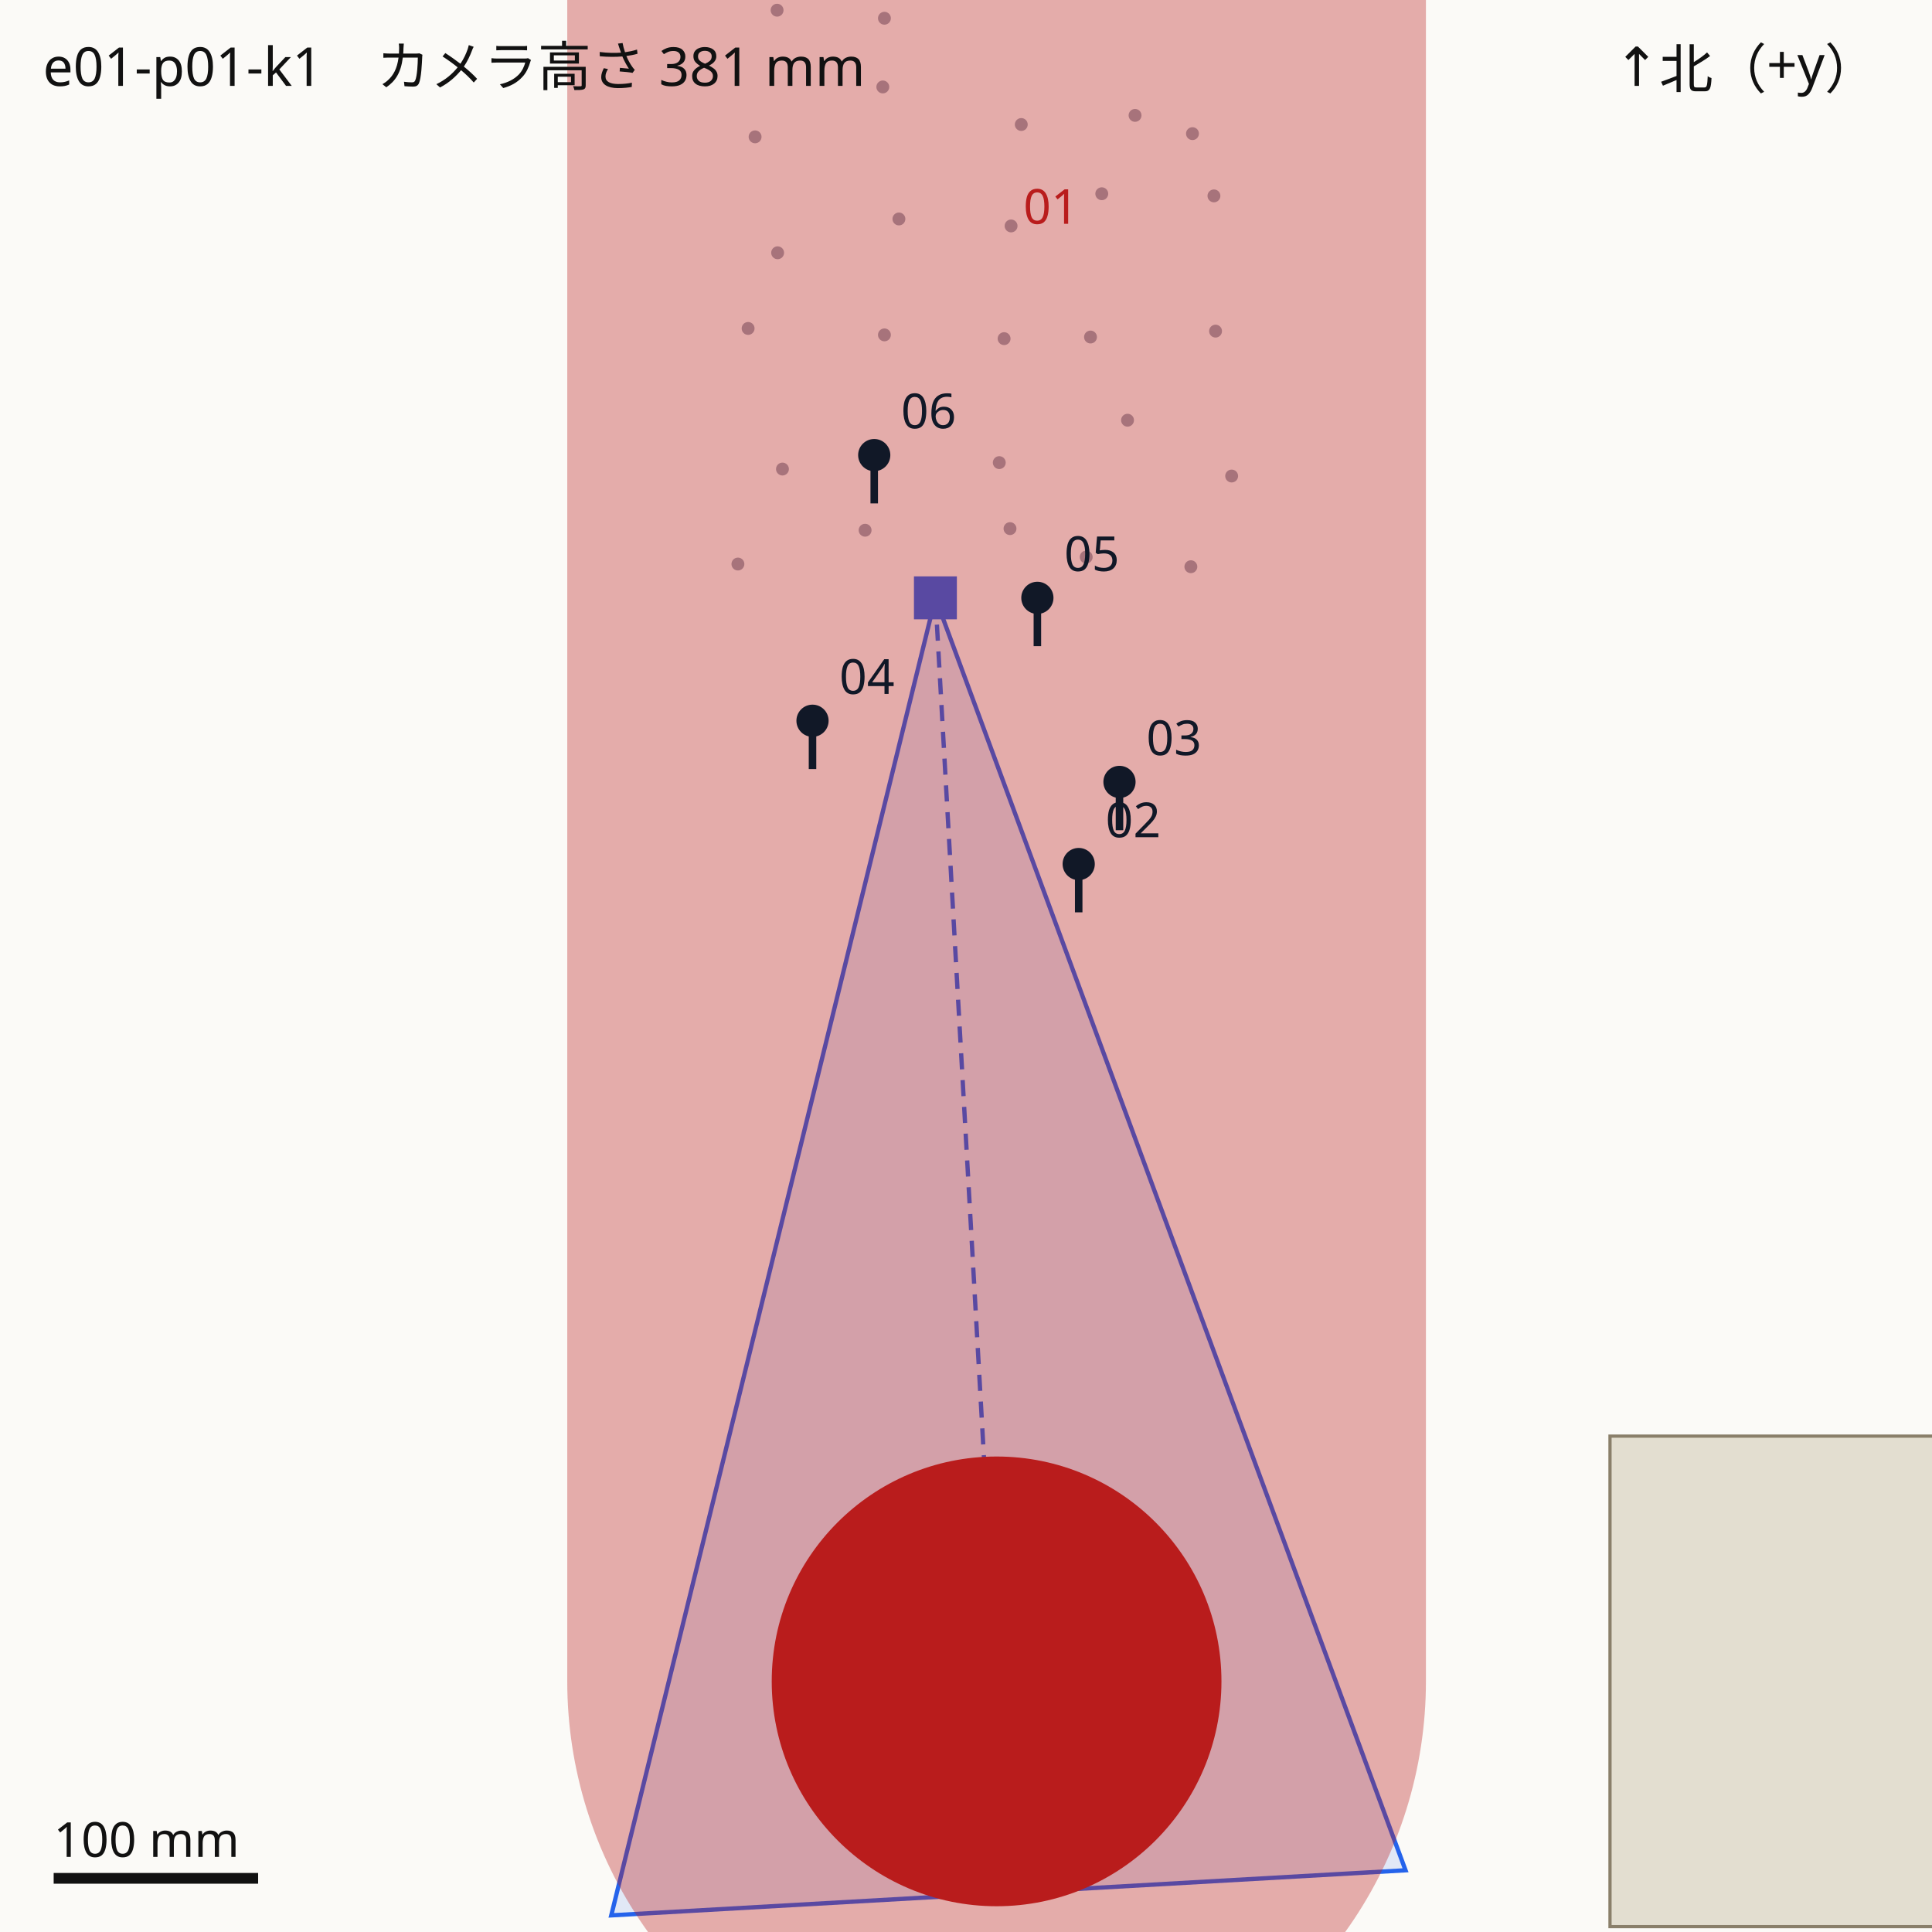
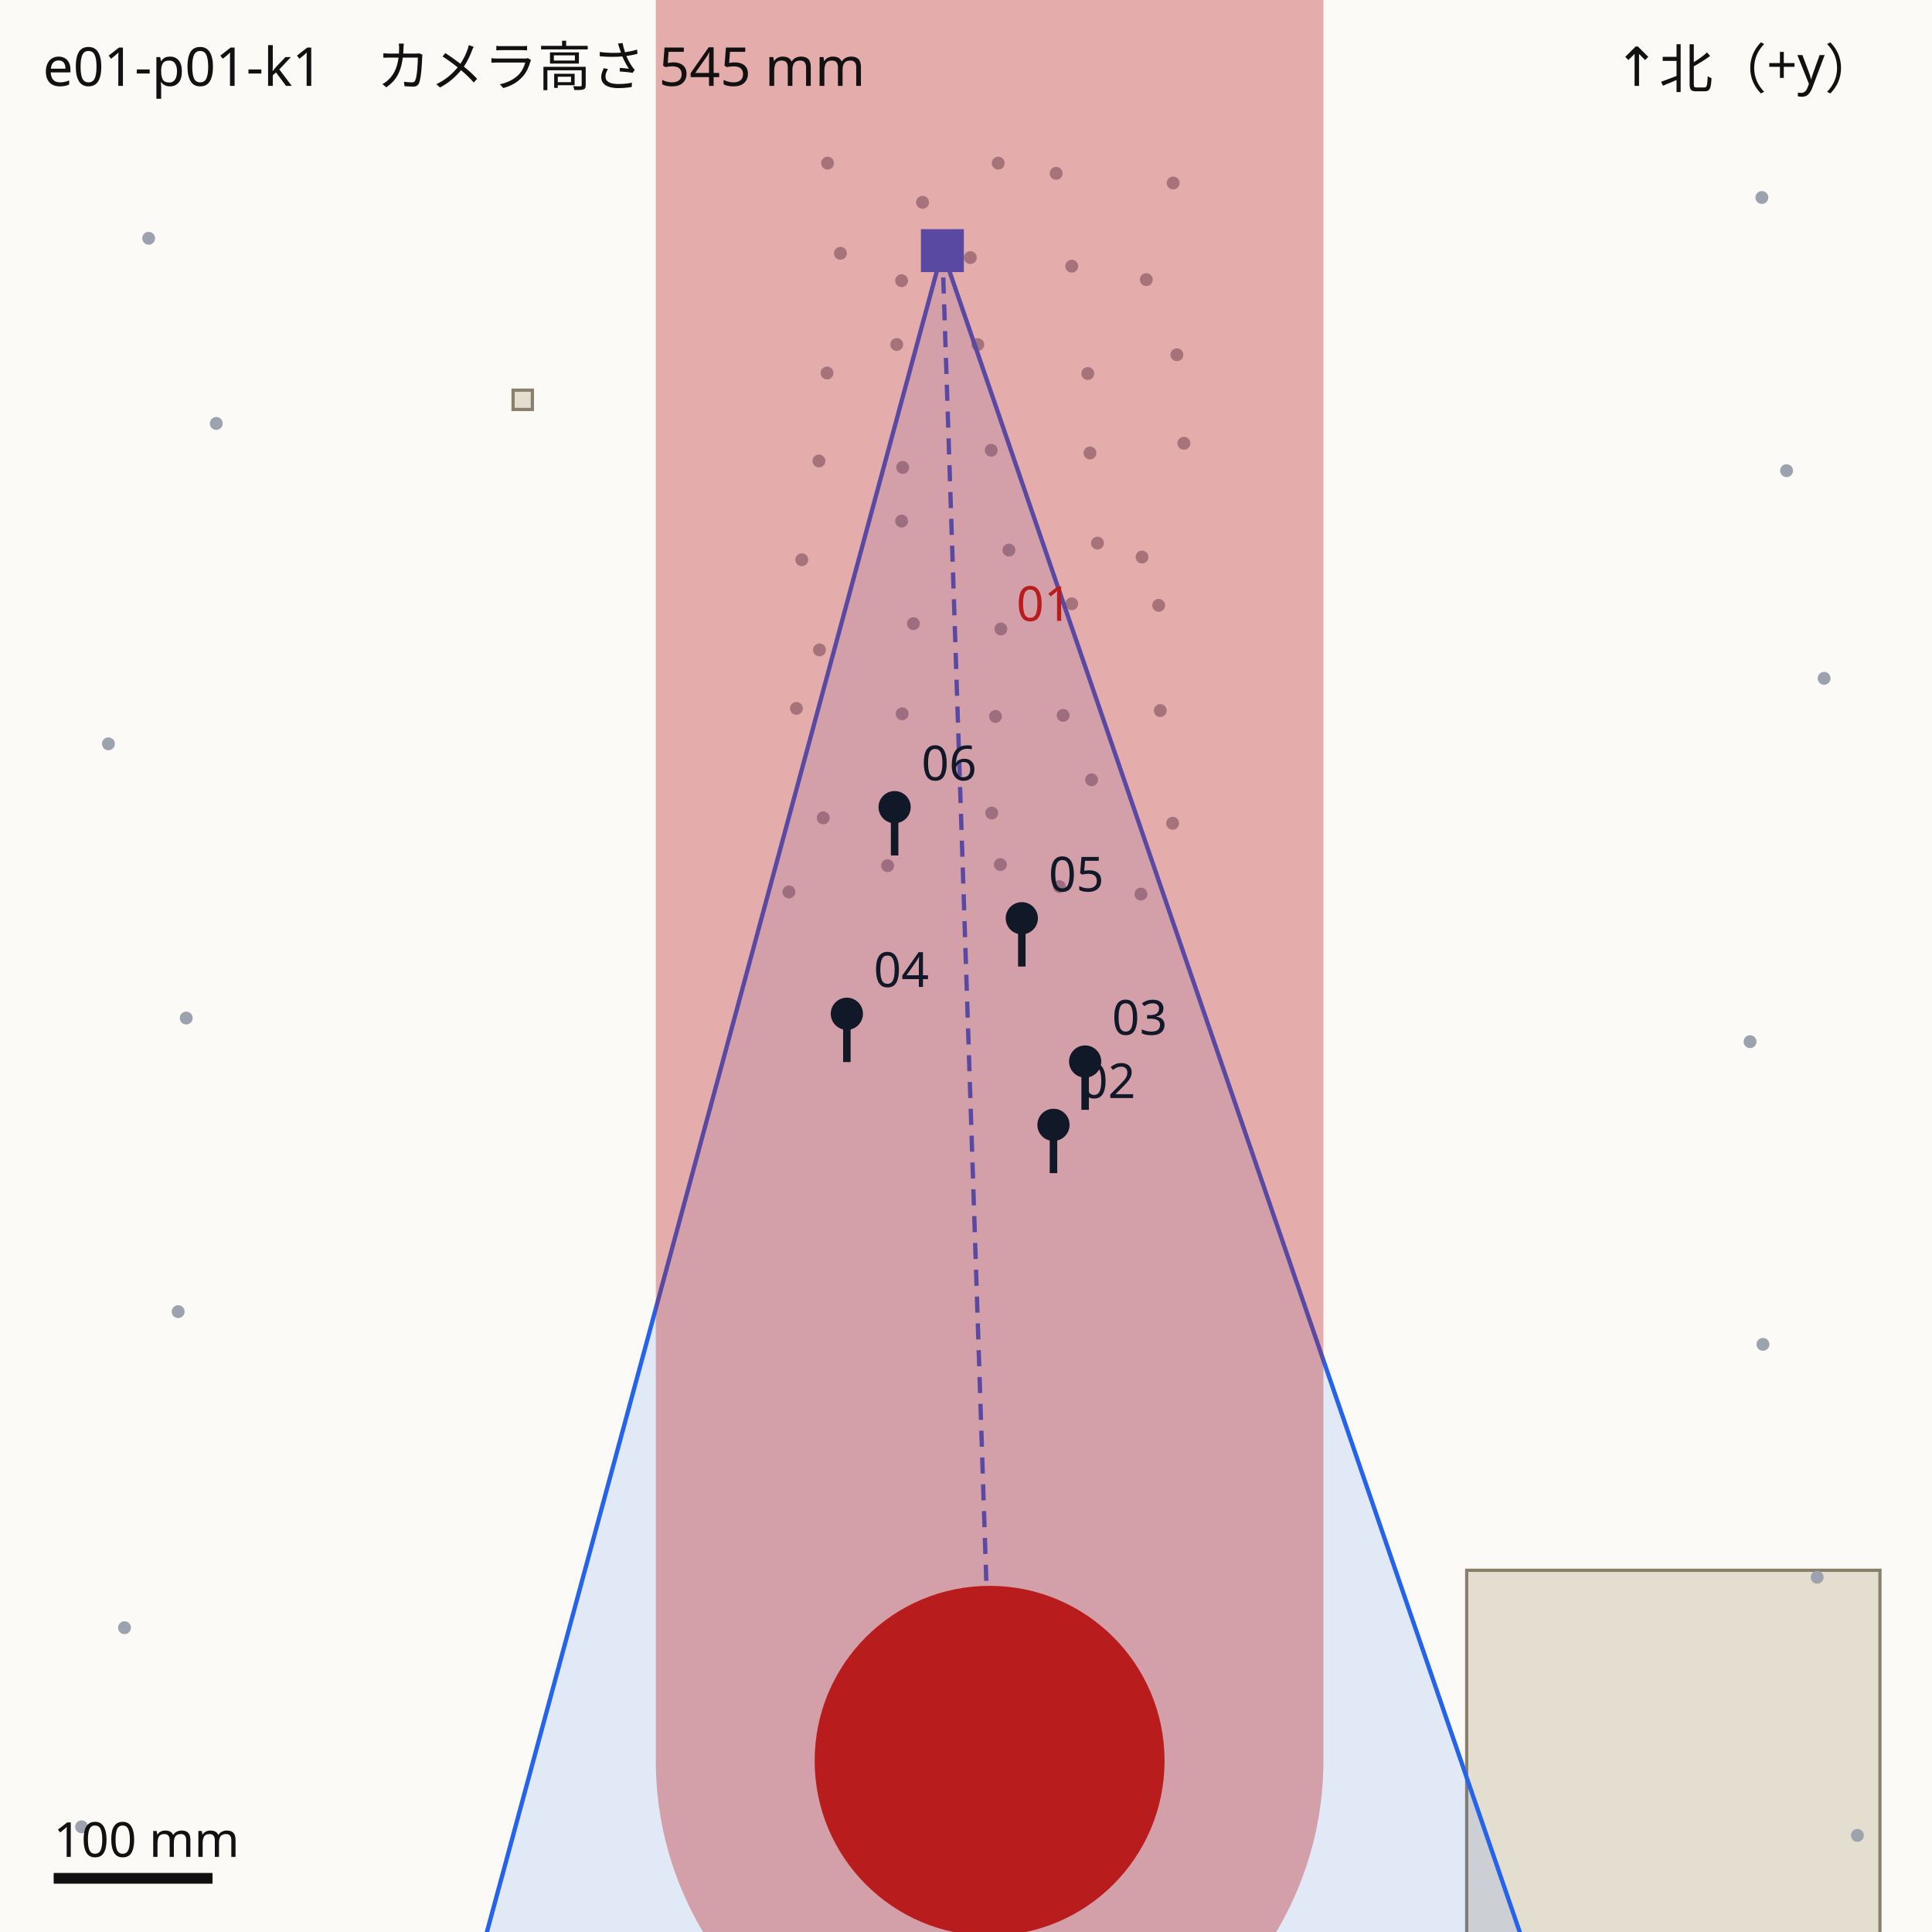
<svg xmlns="http://www.w3.org/2000/svg" viewBox="0 0 360 360" width="360" height="360" font-family="IPAGothic, sans-serif">
  <rect width="360" height="360" fill="#fbfaf7" />
-   <rect x="300.0" y="267.6" width="99.0" height="91.4" fill="#cfc6b0" fill-opacity="0.55" stroke="#8a7f6a" stroke-width="0.6" />
-   <circle cx="137.5" cy="105.1" r="1.2" fill="#9ca3af" />
-   <circle cx="145.8" cy="87.4" r="1.2" fill="#9ca3af" />
-   <circle cx="139.4" cy="61.2" r="1.2" fill="#9ca3af" />
-   <circle cx="144.9" cy="47.1" r="1.2" fill="#9ca3af" />
-   <circle cx="140.7" cy="25.5" r="1.2" fill="#9ca3af" />
-   <circle cx="144.8" cy="1.9" r="1.2" fill="#9ca3af" />
-   <circle cx="161.2" cy="98.8" r="1.2" fill="#9ca3af" />
-   <circle cx="162.2" cy="83.7" r="1.2" fill="#9ca3af" />
-   <circle cx="164.8" cy="62.4" r="1.2" fill="#9ca3af" />
-   <circle cx="167.5" cy="40.8" r="1.2" fill="#9ca3af" />
-   <circle cx="164.5" cy="16.2" r="1.2" fill="#9ca3af" />
-   <circle cx="164.8" cy="3.4" r="1.2" fill="#9ca3af" />
-   <circle cx="188.2" cy="98.5" r="1.2" fill="#9ca3af" />
-   <circle cx="186.2" cy="86.2" r="1.2" fill="#9ca3af" />
-   <circle cx="187.1" cy="63.1" r="1.2" fill="#9ca3af" />
-   <circle cx="188.4" cy="42.1" r="1.2" fill="#9ca3af" />
-   <circle cx="190.3" cy="23.2" r="1.2" fill="#9ca3af" />
-   <circle cx="202.4" cy="103.8" r="1.2" fill="#9ca3af" />
-   <circle cx="210.1" cy="78.3" r="1.2" fill="#9ca3af" />
-   <circle cx="203.2" cy="62.8" r="1.2" fill="#9ca3af" />
-   <circle cx="205.3" cy="36.1" r="1.2" fill="#9ca3af" />
-   <circle cx="211.5" cy="21.5" r="1.2" fill="#9ca3af" />
-   <circle cx="221.9" cy="105.6" r="1.2" fill="#9ca3af" />
-   <circle cx="229.5" cy="88.7" r="1.2" fill="#9ca3af" />
-   <circle cx="226.5" cy="61.7" r="1.2" fill="#9ca3af" />
-   <circle cx="226.2" cy="36.5" r="1.2" fill="#9ca3af" />
-   <circle cx="222.2" cy="24.9" r="1.2" fill="#9ca3af" />
-   <path d="M174.3,111.4 L261.9,348.5 L113.9,356.9 Z" fill="#2563eb" fill-opacity="0.12" stroke="#2563eb" stroke-width="0.8" />
-   <line x1="174.3" y1="111.4" x2="185.7" y2="313.3" stroke="#2563eb" stroke-dasharray="3 2" stroke-width="0.8" />
-   <circle cx="185.7" cy="313.3" r="2.5" fill="none" stroke="#2563eb" />
-   <rect x="170.3" y="107.4" width="8" height="8" fill="#2563eb" />
-   <line x1="185.7" y1="313.3" x2="185.7" y2="-277.1" stroke="#b91c1c" stroke-width="160.0" stroke-opacity="0.35" stroke-linecap="round" />
-   <circle cx="185.7" cy="313.3" r="41.9" fill="#b91c1c" />
-   <text x="190.7" y="41.7" font-size="9" fill="#b91c1c">01</text>
-   <circle cx="201.0" cy="161.0" r="3" fill="#111827" />
-   <line x1="201.0" y1="161.0" x2="201.0" y2="170.0" stroke="#111827" stroke-width="1.4" />
-   <text x="206.0" y="156.0" font-size="9" fill="#111827">02</text>
-   <circle cx="208.6" cy="145.7" r="3" fill="#111827" />
-   <line x1="208.6" y1="145.7" x2="208.6" y2="154.7" stroke="#111827" stroke-width="1.4" />
-   <text x="213.6" y="140.7" font-size="9" fill="#111827">03</text>
-   <circle cx="151.4" cy="134.3" r="3" fill="#111827" />
-   <line x1="151.4" y1="134.3" x2="151.4" y2="143.3" stroke="#111827" stroke-width="1.4" />
-   <text x="156.4" y="129.3" font-size="9" fill="#111827">04</text>
-   <circle cx="193.3" cy="111.4" r="3" fill="#111827" />
-   <line x1="193.3" y1="111.4" x2="193.3" y2="120.4" stroke="#111827" stroke-width="1.4" />
-   <text x="198.3" y="106.4" font-size="9" fill="#111827">05</text>
-   <circle cx="162.9" cy="84.8" r="3" fill="#111827" />
-   <line x1="162.9" y1="84.8" x2="162.9" y2="93.8" stroke="#111827" stroke-width="1.4" />
-   <text x="167.9" y="79.8" font-size="9" fill="#111827">06</text>
-   <line x1="10" y1="350" x2="48.1" y2="350" stroke="#111" stroke-width="2" />
+   <rect x="273.3" y="292.6" width="77.0" height="71.1" fill="#cfc6b0" fill-opacity="0.55" stroke="#8a7f6a" stroke-width="0.6" />
+   <rect x="95.6" y="72.7" width="3.6" height="3.6" fill="#cfc6b0" fill-opacity="0.55" stroke="#8a7f6a" stroke-width="0.6" />
+   <circle cx="147.0" cy="166.2" r="1.2" fill="#9ca3af" />
+   <circle cx="153.4" cy="152.4" r="1.2" fill="#9ca3af" />
+   <circle cx="148.4" cy="132.0" r="1.2" fill="#9ca3af" />
+   <circle cx="152.7" cy="121.1" r="1.2" fill="#9ca3af" />
+   <circle cx="149.4" cy="104.3" r="1.2" fill="#9ca3af" />
+   <circle cx="152.6" cy="85.9" r="1.2" fill="#9ca3af" />
+   <circle cx="154.1" cy="69.5" r="1.2" fill="#9ca3af" />
+   <circle cx="156.6" cy="47.2" r="1.2" fill="#9ca3af" />
+   <circle cx="154.2" cy="30.4" r="1.2" fill="#9ca3af" />
+   <circle cx="165.4" cy="161.3" r="1.2" fill="#9ca3af" />
+   <circle cx="166.2" cy="149.5" r="1.2" fill="#9ca3af" />
+   <circle cx="168.1" cy="133.0" r="1.2" fill="#9ca3af" />
+   <circle cx="170.2" cy="116.2" r="1.2" fill="#9ca3af" />
+   <circle cx="168.0" cy="97.1" r="1.2" fill="#9ca3af" />
+   <circle cx="168.2" cy="87.1" r="1.2" fill="#9ca3af" />
+   <circle cx="167.1" cy="64.2" r="1.2" fill="#9ca3af" />
+   <circle cx="168.0" cy="52.3" r="1.2" fill="#9ca3af" />
+   <circle cx="171.9" cy="37.7" r="1.2" fill="#9ca3af" />
+   <circle cx="186.4" cy="161.1" r="1.2" fill="#9ca3af" />
+   <circle cx="184.8" cy="151.5" r="1.2" fill="#9ca3af" />
+   <circle cx="185.5" cy="133.5" r="1.2" fill="#9ca3af" />
+   <circle cx="186.5" cy="117.2" r="1.2" fill="#9ca3af" />
+   <circle cx="188.0" cy="102.5" r="1.2" fill="#9ca3af" />
+   <circle cx="184.7" cy="83.9" r="1.2" fill="#9ca3af" />
+   <circle cx="182.2" cy="64.2" r="1.2" fill="#9ca3af" />
+   <circle cx="180.8" cy="48.0" r="1.2" fill="#9ca3af" />
+   <circle cx="186.0" cy="30.4" r="1.2" fill="#9ca3af" />
+   <circle cx="197.4" cy="165.2" r="1.2" fill="#9ca3af" />
+   <circle cx="203.4" cy="145.3" r="1.2" fill="#9ca3af" />
+   <circle cx="198.1" cy="133.3" r="1.2" fill="#9ca3af" />
+   <circle cx="199.7" cy="112.5" r="1.2" fill="#9ca3af" />
+   <circle cx="204.5" cy="101.2" r="1.2" fill="#9ca3af" />
+   <circle cx="203.1" cy="84.4" r="1.2" fill="#9ca3af" />
+   <circle cx="202.7" cy="69.6" r="1.2" fill="#9ca3af" />
+   <circle cx="199.7" cy="49.6" r="1.2" fill="#9ca3af" />
+   <circle cx="196.8" cy="32.3" r="1.2" fill="#9ca3af" />
+   <circle cx="212.6" cy="166.6" r="1.2" fill="#9ca3af" />
+   <circle cx="218.5" cy="153.4" r="1.2" fill="#9ca3af" />
+   <circle cx="216.2" cy="132.4" r="1.2" fill="#9ca3af" />
+   <circle cx="215.9" cy="112.8" r="1.2" fill="#9ca3af" />
+   <circle cx="212.8" cy="103.8" r="1.2" fill="#9ca3af" />
+   <circle cx="220.6" cy="82.6" r="1.2" fill="#9ca3af" />
+   <circle cx="219.3" cy="66.1" r="1.2" fill="#9ca3af" />
+   <circle cx="213.6" cy="52.1" r="1.2" fill="#9ca3af" />
+   <circle cx="218.6" cy="34.1" r="1.2" fill="#9ca3af" />
+   <circle cx="15.2" cy="340.4" r="1.2" fill="#9ca3af" />
+   <circle cx="23.2" cy="303.3" r="1.2" fill="#9ca3af" />
+   <circle cx="33.2" cy="244.4" r="1.2" fill="#9ca3af" />
+   <circle cx="34.7" cy="189.7" r="1.2" fill="#9ca3af" />
+   <circle cx="20.2" cy="138.6" r="1.2" fill="#9ca3af" />
+   <circle cx="40.3" cy="78.9" r="1.2" fill="#9ca3af" />
+   <circle cx="27.7" cy="44.4" r="1.2" fill="#9ca3af" />
+   <circle cx="346.1" cy="342.0" r="1.2" fill="#9ca3af" />
+   <circle cx="338.6" cy="293.9" r="1.2" fill="#9ca3af" />
+   <circle cx="328.5" cy="250.5" r="1.2" fill="#9ca3af" />
+   <circle cx="326.1" cy="194.1" r="1.2" fill="#9ca3af" />
+   <circle cx="339.9" cy="126.4" r="1.2" fill="#9ca3af" />
+   <circle cx="332.9" cy="87.7" r="1.2" fill="#9ca3af" />
+   <circle cx="328.3" cy="36.8" r="1.2" fill="#9ca3af" />
+   <path d="M175.6,46.7 L283.9,362.1 L88.4,368.6 Z" fill="#2563eb" fill-opacity="0.12" stroke="#2563eb" stroke-width="0.8" />
+   <line x1="175.6" y1="46.7" x2="184.4" y2="313.3" stroke="#2563eb" stroke-dasharray="3 2" stroke-width="0.8" />
+   <circle cx="184.4" cy="313.3" r="2.5" fill="none" stroke="#2563eb" />
+   <rect x="171.6" y="42.7" width="8" height="8" fill="#2563eb" />
+   <line x1="184.4" y1="328.1" x2="184.4" y2="-131.1" stroke="#b91c1c" stroke-width="124.4" stroke-opacity="0.35" stroke-linecap="round" />
+   <circle cx="184.4" cy="328.1" r="32.6" fill="#b91c1c" />
+   <text x="189.4" y="115.7" font-size="9" fill="#b91c1c">01</text>
+   <circle cx="196.3" cy="209.6" r="3" fill="#111827" />
+   <line x1="196.3" y1="209.6" x2="196.3" y2="218.6" stroke="#111827" stroke-width="1.4" />
+   <text x="201.3" y="204.6" font-size="9" fill="#111827">02</text>
+   <circle cx="202.2" cy="197.8" r="3" fill="#111827" />
+   <line x1="202.2" y1="197.8" x2="202.2" y2="206.8" stroke="#111827" stroke-width="1.4" />
+   <text x="207.2" y="192.8" font-size="9" fill="#111827">03</text>
+   <circle cx="157.8" cy="188.9" r="3" fill="#111827" />
+   <line x1="157.8" y1="188.9" x2="157.8" y2="197.9" stroke="#111827" stroke-width="1.4" />
+   <text x="162.8" y="183.9" font-size="9" fill="#111827">04</text>
+   <circle cx="190.4" cy="171.1" r="3" fill="#111827" />
+   <line x1="190.4" y1="171.1" x2="190.4" y2="180.1" stroke="#111827" stroke-width="1.4" />
+   <text x="195.4" y="166.1" font-size="9" fill="#111827">05</text>
+   <circle cx="166.7" cy="150.4" r="3" fill="#111827" />
+   <line x1="166.7" y1="150.4" x2="166.7" y2="159.4" stroke="#111827" stroke-width="1.4" />
+   <text x="171.7" y="145.4" font-size="9" fill="#111827">06</text>
+   <line x1="10" y1="350" x2="39.6" y2="350" stroke="#111" stroke-width="2" />
  <text x="10" y="346" font-size="9" fill="#111">100 mm</text>
-   <text x="8" y="16" font-size="10" fill="#111">e01-p01-k1　カメラ高さ 381 mm</text>
+   <text x="8" y="16" font-size="10" fill="#111">e01-p01-k1　カメラ高さ 545 mm</text>
  <text x="350" y="16" font-size="10" text-anchor="end" fill="#111">↑北（+y）</text>
</svg>
